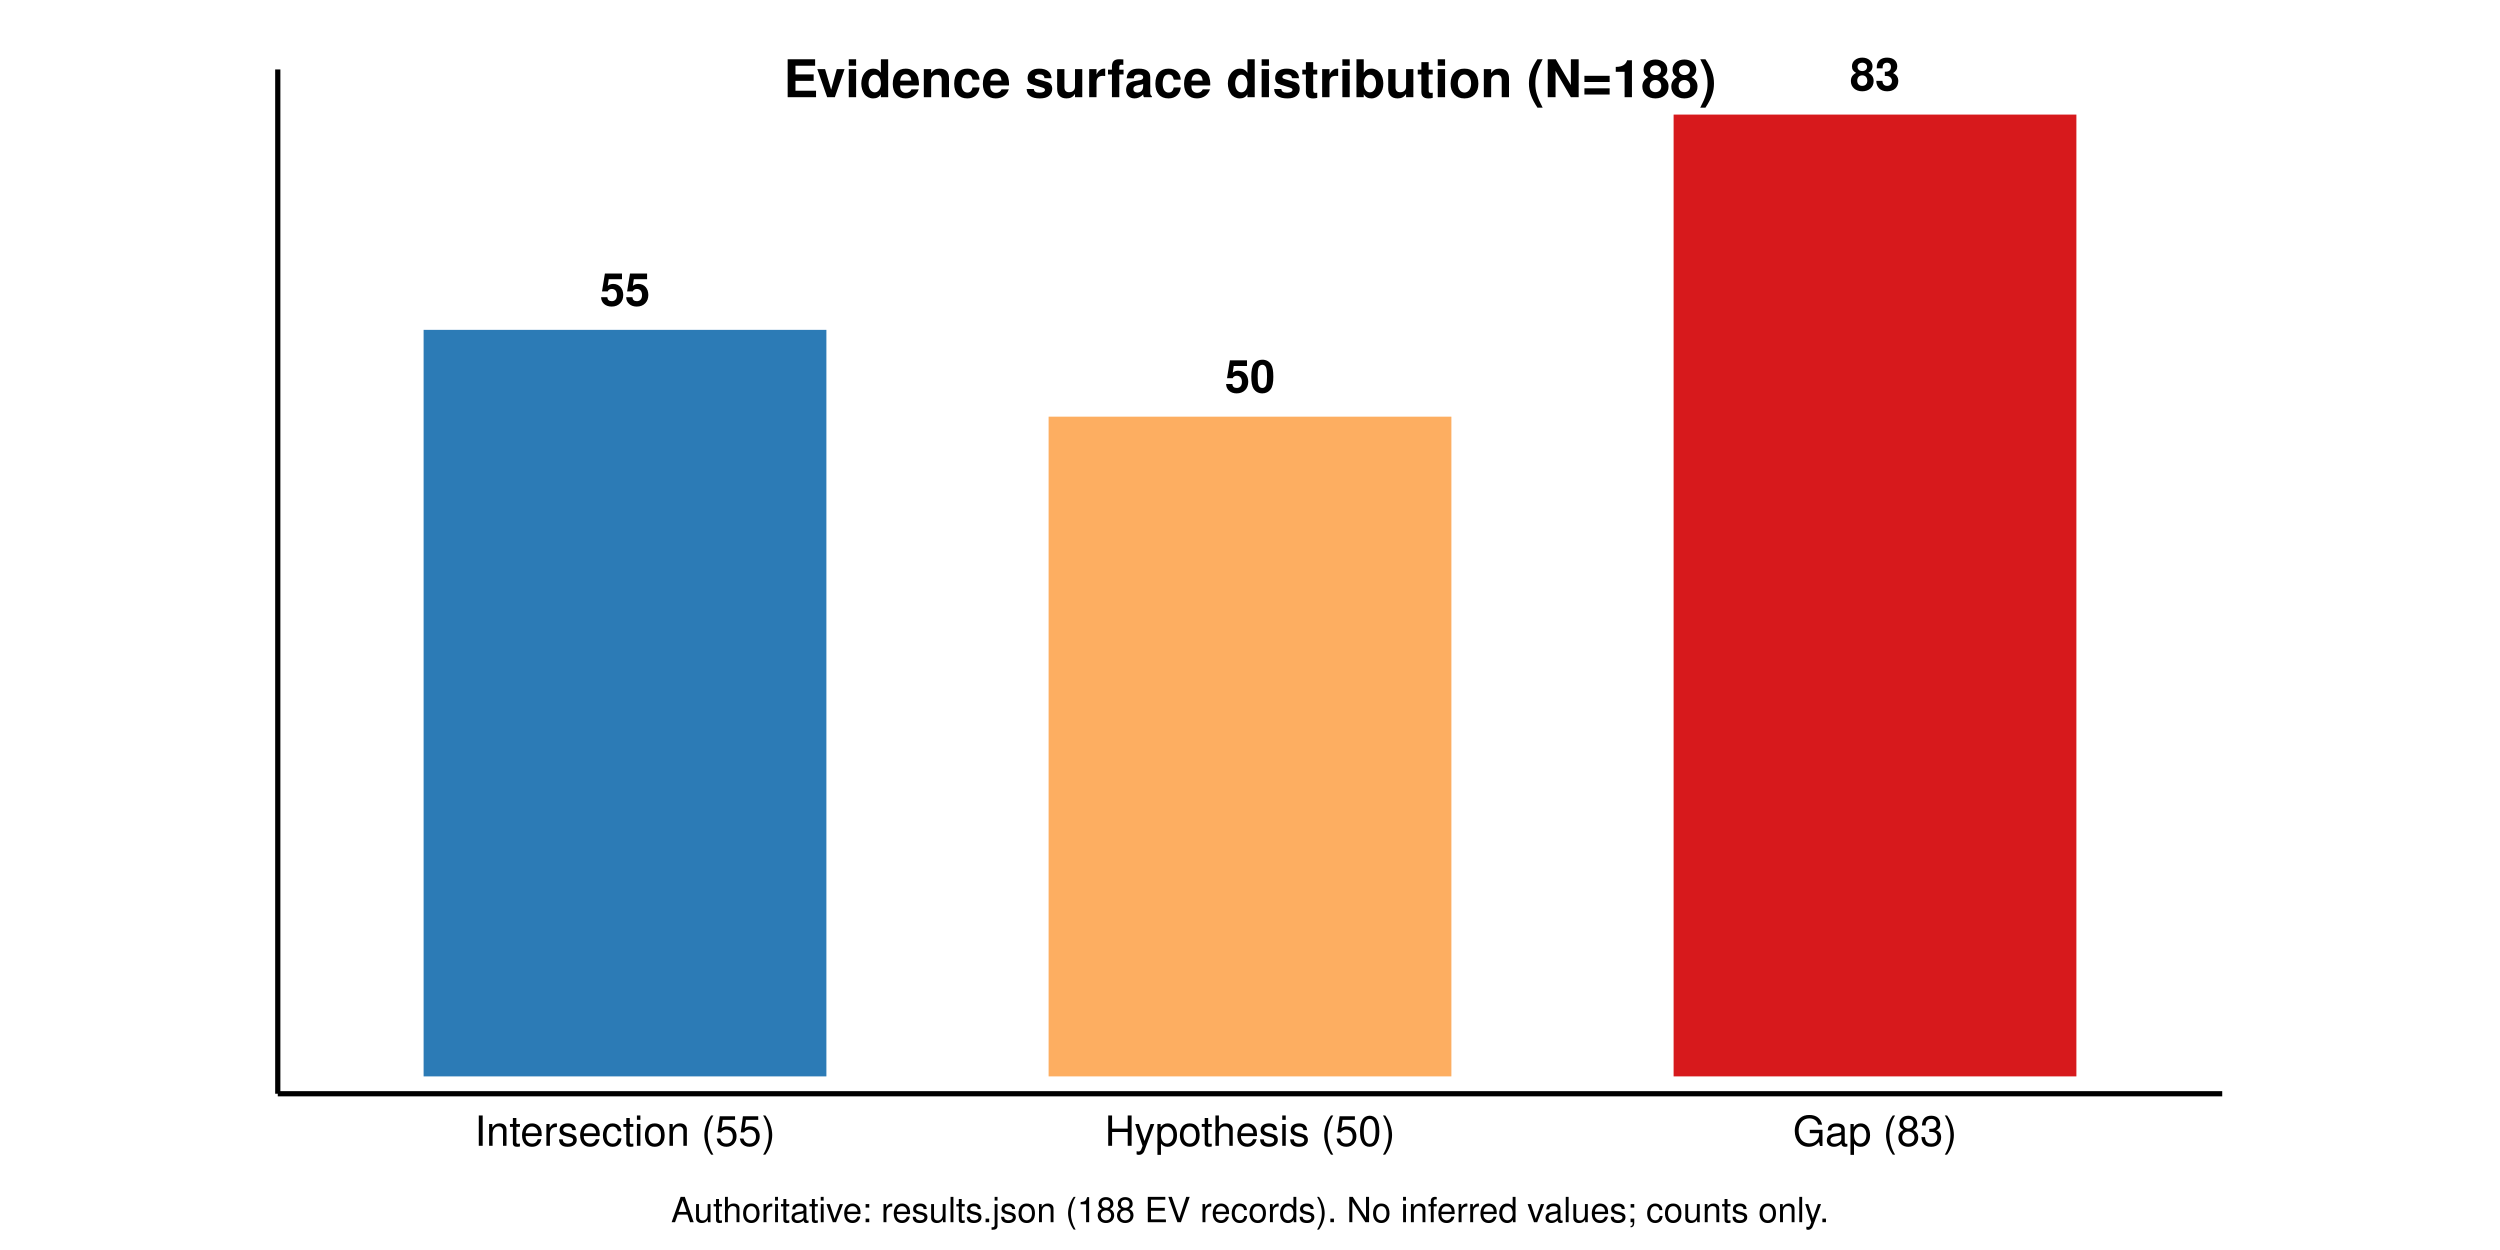
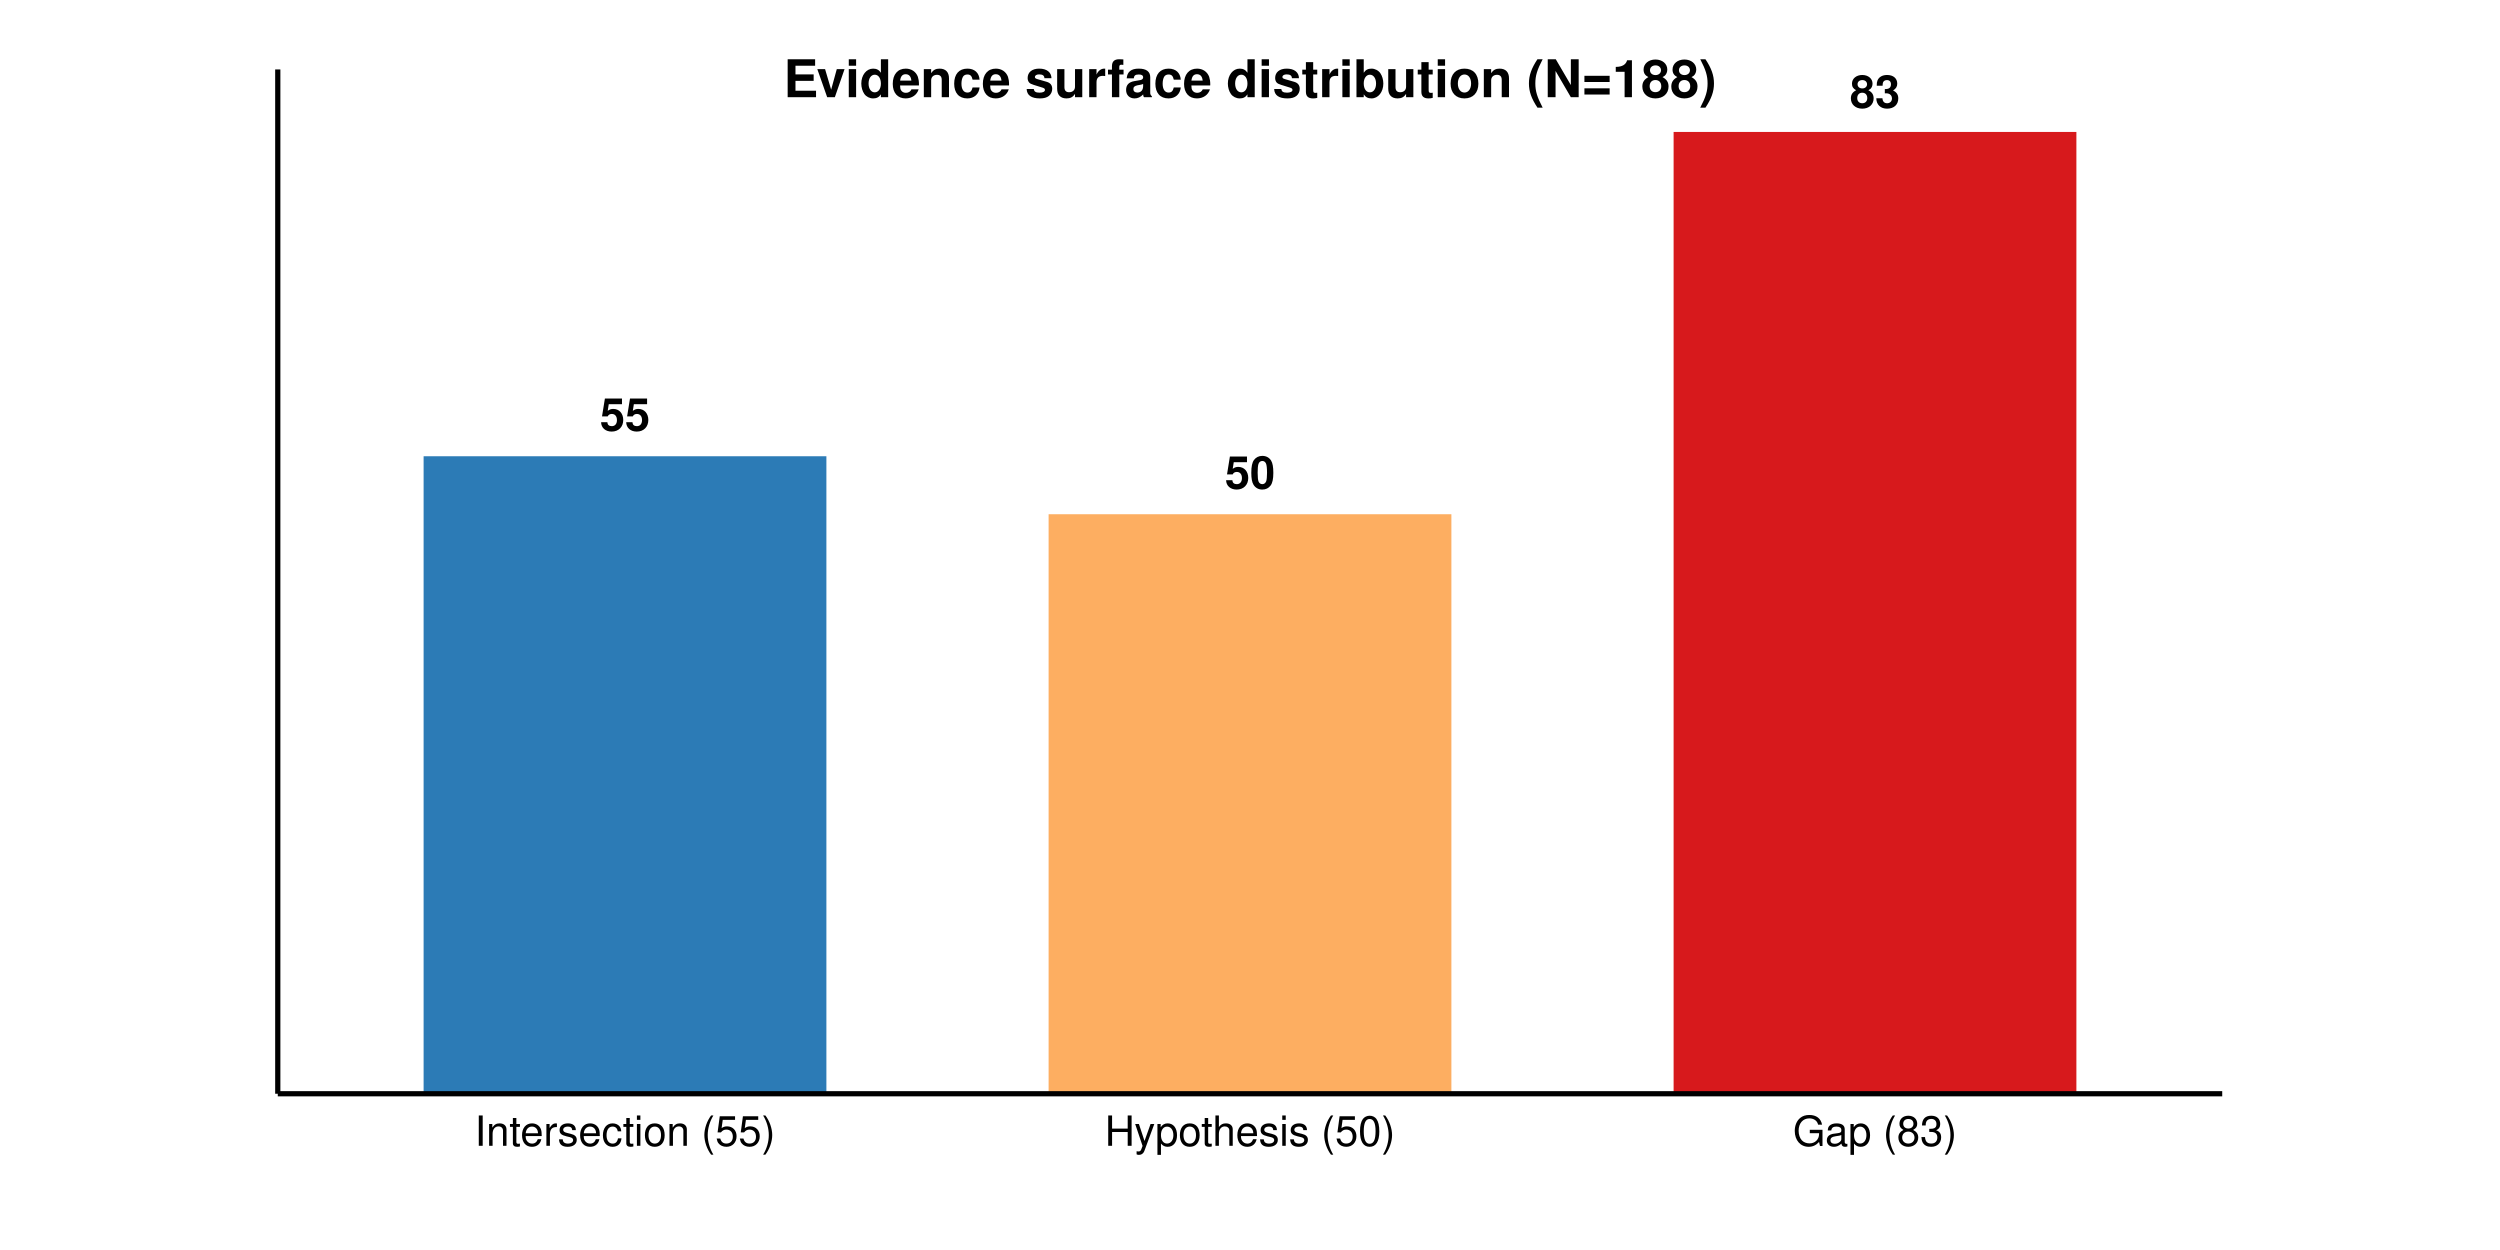
<svg xmlns="http://www.w3.org/2000/svg" width="720" height="360" viewBox="0 0 720 360" role="img" aria-label="Surface distribution of 188 evidence records: intersection 55, hypothesis 50, gap 83">
  <rect width="100%" height="100%" fill="#ffffff" />
  <text x="360" y="28" text-anchor="middle" font-size="15" font-family="Helvetica,Arial,sans-serif" font-weight="bold">Evidence surface distribution (N=188)</text>
  <g font-family="Helvetica,Arial,sans-serif">
    <text x="180" y="330" text-anchor="middle" font-size="12">Intersection (55)</text>
-     <rect x="122" y="95" width="116" height="215" fill="#2c7bb6" />
-     <text x="180" y="88" text-anchor="middle" font-size="13" font-weight="bold">55</text>
+     <rect x="122" y="131.4" width="116" height="183.6" fill="#2c7bb6" />
+     <text x="180" y="124.0" text-anchor="middle" font-size="13" font-weight="bold">55</text>
    <text x="360" y="330" text-anchor="middle" font-size="12">Hypothesis (50)</text>
-     <rect x="302" y="120" width="116" height="190" fill="#fdae61" />
-     <text x="360" y="113" text-anchor="middle" font-size="13" font-weight="bold">50</text>
+     <rect x="302" y="148.1" width="116" height="166.9" fill="#fdae61" />
+     <text x="360" y="140.7" text-anchor="middle" font-size="13" font-weight="bold">50</text>
    <text x="540" y="330" text-anchor="middle" font-size="12">Gap (83)</text>
-     <rect x="482" y="33" width="116" height="277" fill="#d7191c" />
-     <text x="540" y="26" text-anchor="middle" font-size="13" font-weight="bold">83</text>
+     <rect x="482" y="38" width="116" height="277" fill="#d7191c" />
+     <text x="540" y="31" text-anchor="middle" font-size="13" font-weight="bold">83</text>
  </g>
  <line x1="80" y1="315" x2="640" y2="315" stroke="#000" stroke-width="1.5" />
  <line x1="80" y1="315" x2="80" y2="20" stroke="#000" stroke-width="1.5" />
-   <text x="360" y="352" text-anchor="middle" font-size="10" font-family="Helvetica,Arial,sans-serif">Authoritative: results.json (188 EV records). No inferred values; counts only.</text>
</svg>
